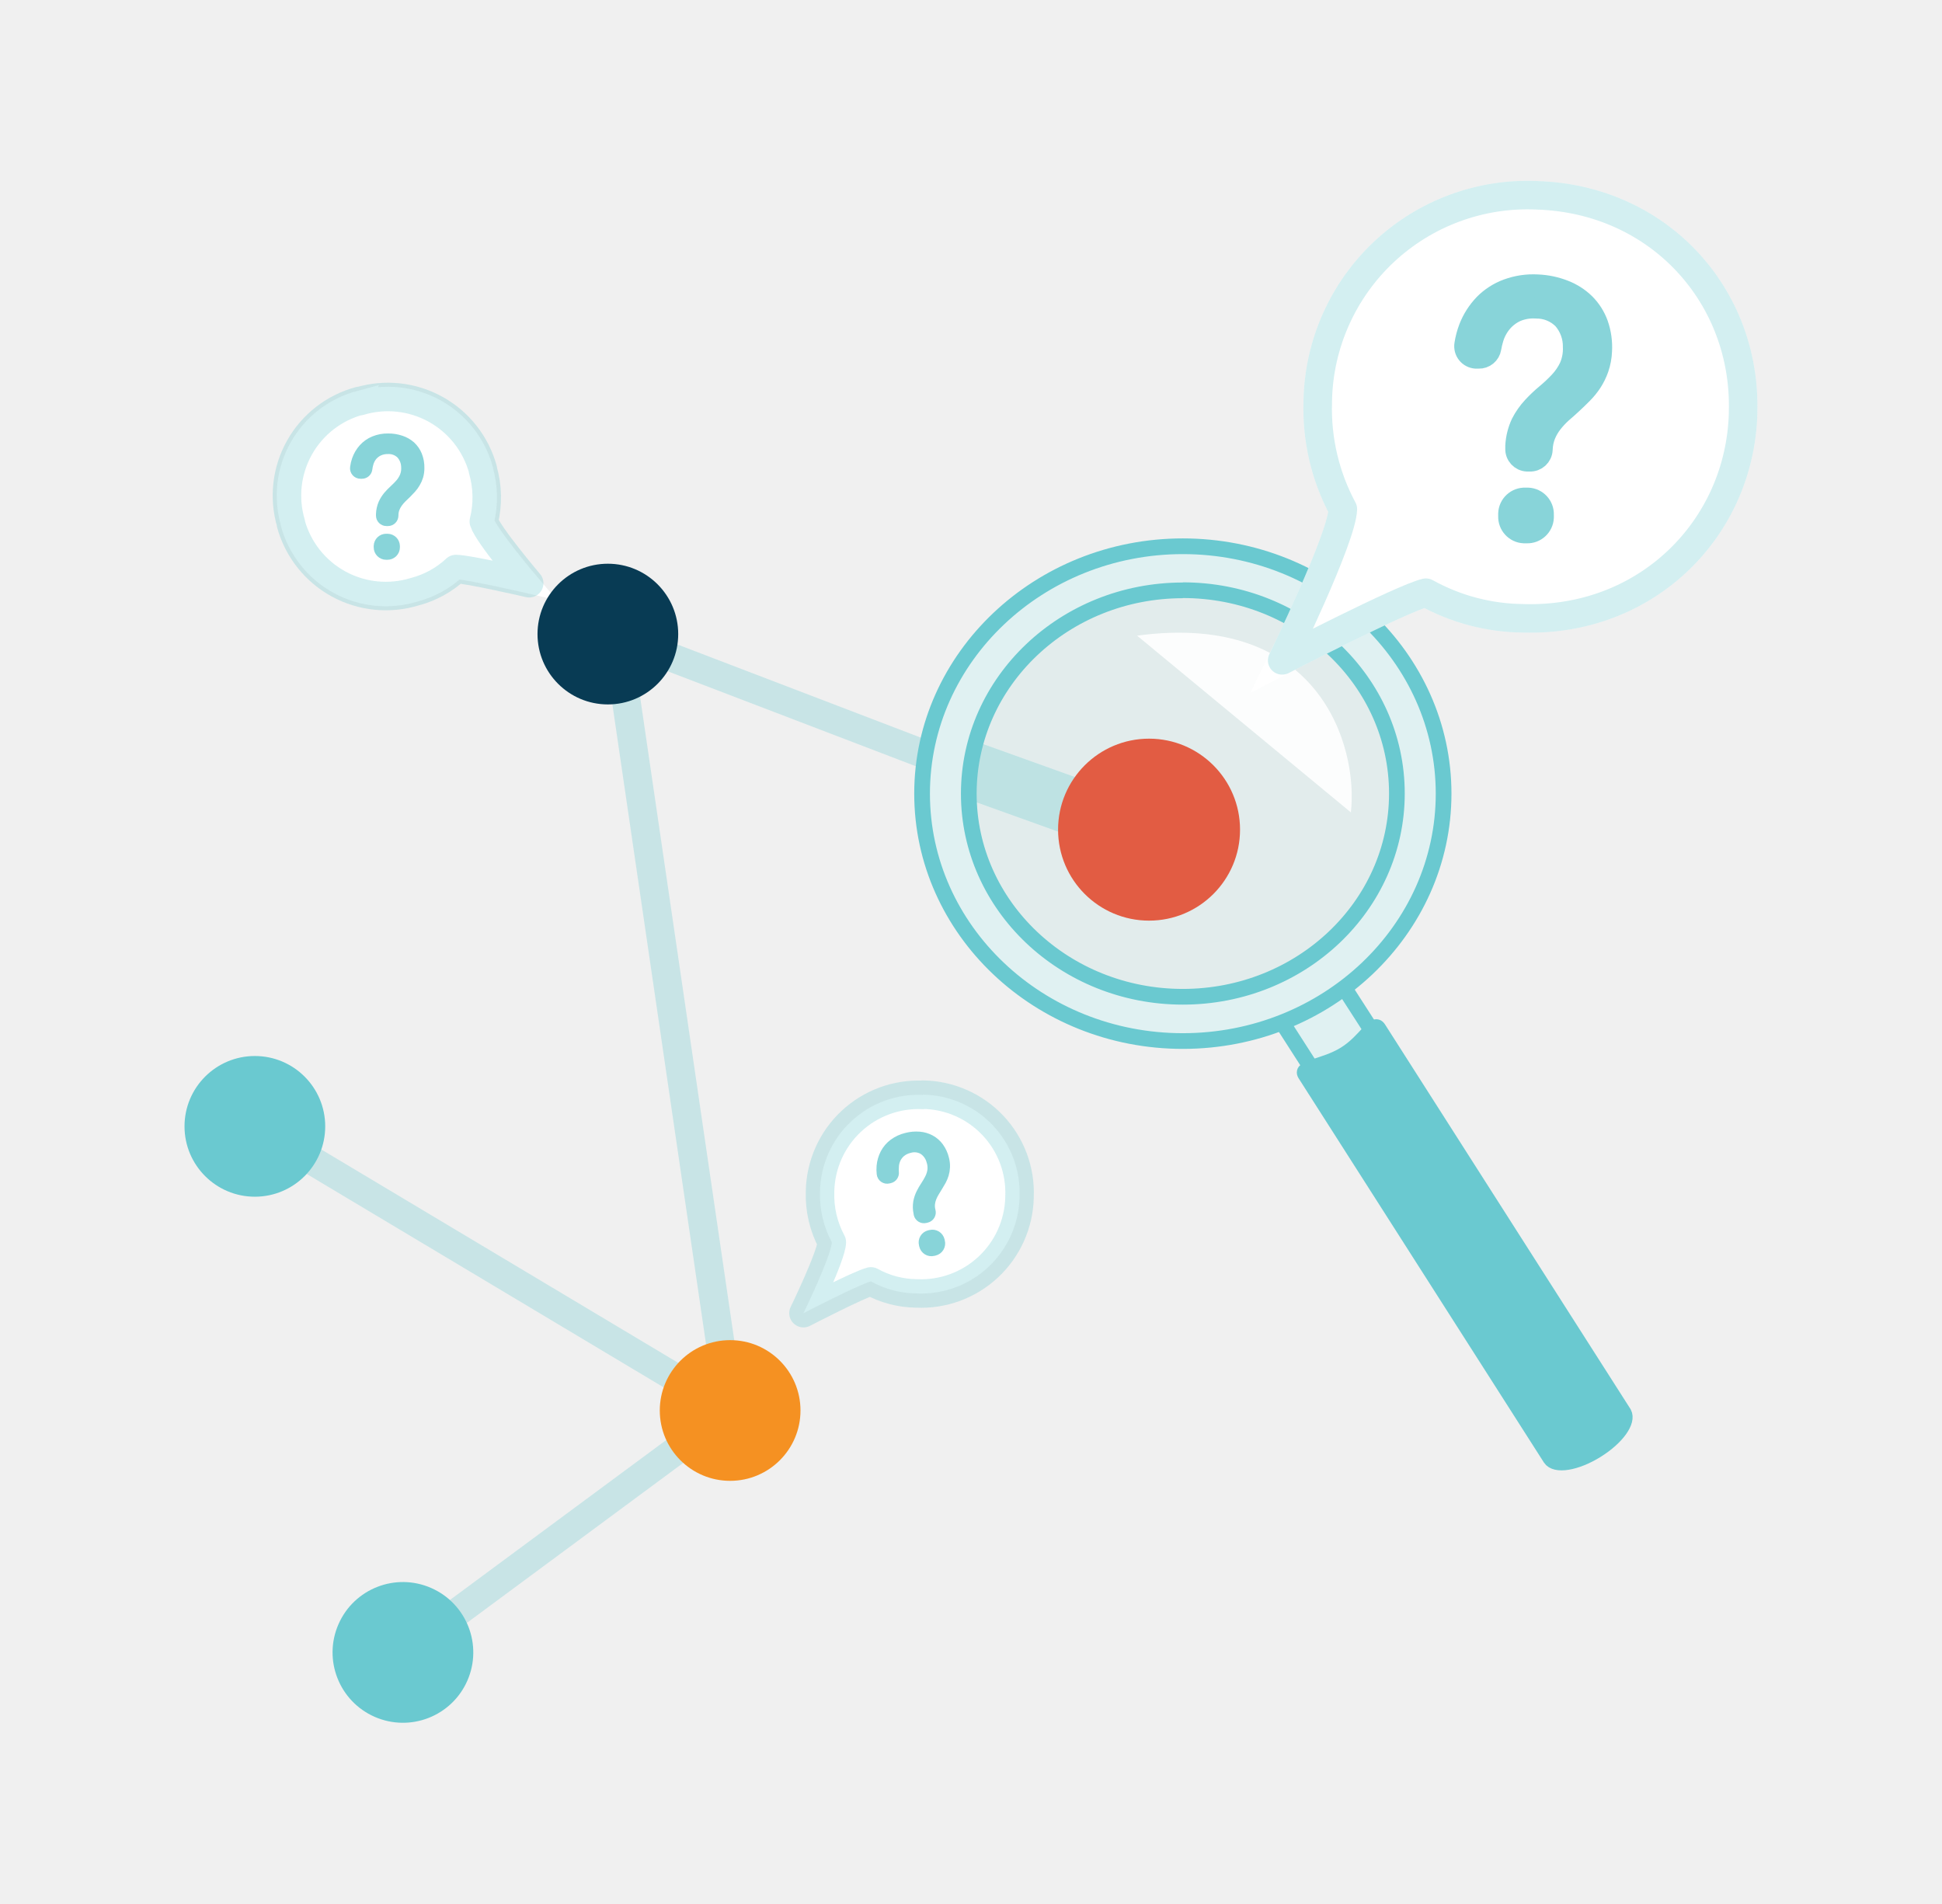
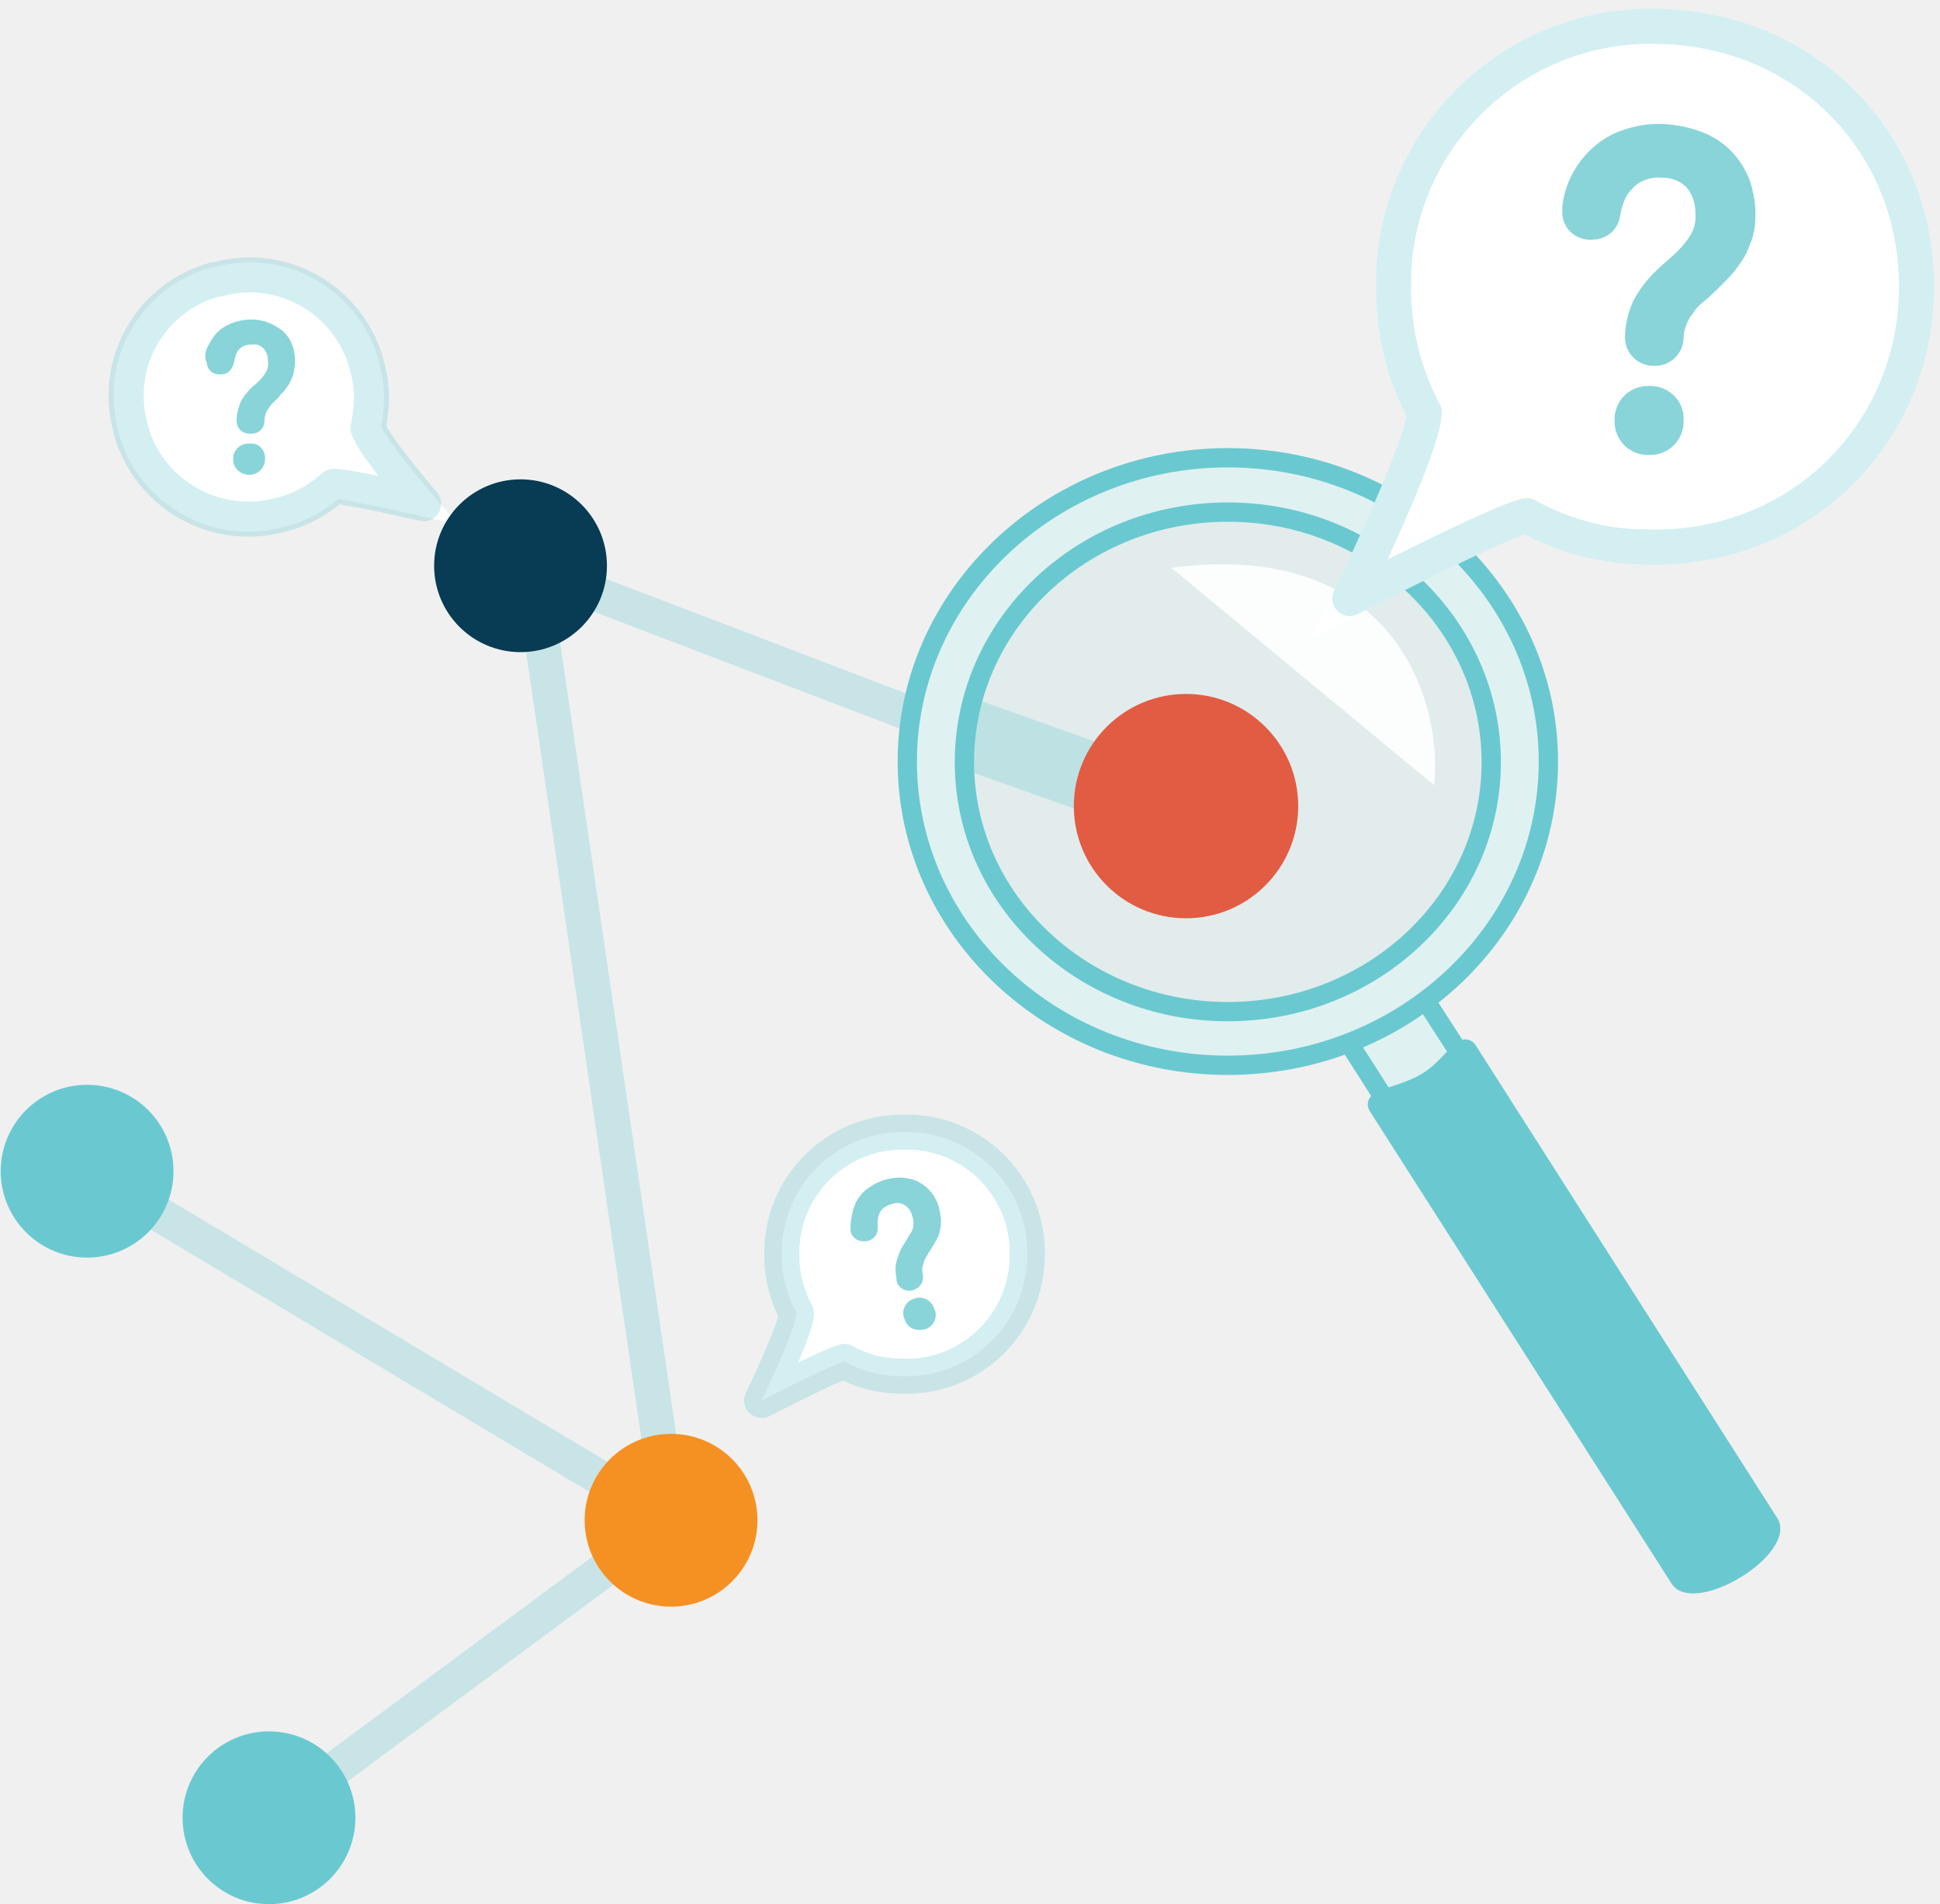
- <svg xmlns="http://www.w3.org/2000/svg" id="Layer_1" data-name="Layer 1" viewBox="0 0 342.58 335.82">
-   <defs>
-     <style>.cls-1,.cls-16,.cls-17,.cls-5,.cls-7{fill:#fff;}.cls-1,.cls-17{stroke:#fff;}.cls-1,.cls-13,.cls-14,.cls-17,.cls-6,.cls-8{stroke-miterlimit:10;}.cls-1,.cls-18{stroke-width:3.6px;}.cls-2,.cls-6,.cls-8{fill:none;}.cls-13,.cls-14,.cls-18,.cls-2,.cls-4,.cls-6,.cls-8{stroke:#6ac9d0;}.cls-18,.cls-2,.cls-4{stroke-linejoin:round;}.cls-17,.cls-2,.cls-6{stroke-width:5.03px;}.cls-2,.cls-6,.cls-7,.cls-8{opacity:0.3;}.cls-3{opacity:0.8;}.cls-14,.cls-15,.cls-18,.cls-4,.cls-9{fill:#6ac9d0;}.cls-18,.cls-4{stroke-linecap:round;}.cls-4{stroke-width:1.69px;}.cls-8{stroke-width:10.07px;}.cls-10{fill:#ef5034;}.cls-11{fill:#083b54;}.cls-12{fill:#f59122;}.cls-13{fill:#e0f1f2;stroke-width:2.77px;}.cls-14{stroke-width:2.36px;}.cls-15{opacity:0.1;}.cls-16{opacity:0.9;}</style>
-   </defs>
-   <path class="cls-1" d="M63.44,70.71A17.29,17.29,0,0,0,51.33,92.32l0,0.13a17.37,17.37,0,0,0,21.82,11.93,16.89,16.89,0,0,0,7.28-4c2.09,0,12.92,2.5,12.92,2.5s-7.26-8.55-8-10.89a17.55,17.55,0,0,0-.17-9.1l0-.12a17.37,17.37,0,0,0-21.77-12h0Z" />
-   <path class="cls-2" d="M63.44,70.71A17.29,17.29,0,0,0,51.33,92.32l0,0.13a17.37,17.37,0,0,0,21.82,11.93,16.89,16.89,0,0,0,7.28-4c2.09,0,12.92,2.5,12.92,2.5s-7.26-8.55-8-10.89a17.55,17.55,0,0,0-.17-9.1l0-.12a17.37,17.37,0,0,0-21.77-12h0Z" />
-   <g class="cls-3">
-     <path class="cls-4" d="M62.92,81.1a6,6,0,0,1,1.18-2A5.23,5.23,0,0,1,66,77.77a6.22,6.22,0,0,1,2.48-.46,6.77,6.77,0,0,1,2.25.36,5,5,0,0,1,1.75,1,4.6,4.6,0,0,1,1.14,1.65,5.76,5.76,0,0,1,.4,2.24,5,5,0,0,1-.2,1.46,5.24,5.24,0,0,1-.52,1.17,6.07,6.07,0,0,1-.73,1q-0.41.45-.83,0.87l-0.83.8a6.88,6.88,0,0,0-.74.87,4.18,4.18,0,0,0-.53,1,3.55,3.55,0,0,0-.2,1.22h0a1,1,0,0,1-1,1H68.17a1,1,0,0,1-1-1V90.72a5.1,5.1,0,0,1,.41-1.88,6,6,0,0,1,.87-1.38,11.85,11.85,0,0,1,1.08-1.11,12.21,12.21,0,0,0,1.06-1.08A4.74,4.74,0,0,0,71.37,84a3.73,3.73,0,0,0,.24-1.66,3.4,3.4,0,0,0-.93-2.27,3.07,3.07,0,0,0-2.25-.82,3.62,3.62,0,0,0-1.63.34,3.37,3.37,0,0,0-1.15.92A3.7,3.7,0,0,0,65,81.9a6,6,0,0,0-.16.82,1,1,0,0,1-1,.89H63.6a1,1,0,0,1-1-1.14A6.66,6.66,0,0,1,62.92,81.1ZM69.7,96.33v0.22a1.35,1.35,0,0,1-1.36,1.35H68.12a1.35,1.35,0,0,1-1.35-1.36V96.32A1.35,1.35,0,0,1,68.13,95h0.22A1.35,1.35,0,0,1,69.7,96.33Z" />
+ <svg xmlns="http://www.w3.org/2000/svg" version="1.1" id="Layer_1" x="0px" y="0px" width="278.4px" height="273.2px" viewBox="-295.5 313.8 278.4 273.2" style="enable-background:new -295.5 313.8 278.4 273.2;" xml:space="preserve">
+   <style type="text/css">
+ 	.st0{fill:#FFFFFF;stroke:#FFFFFF;stroke-width:3.6;stroke-miterlimit:10;}
+ 	.st1{opacity:0.3;fill:none;stroke:#6AC9D0;stroke-width:5.03;stroke-linejoin:round;enable-background:new    ;}
+ 	.st2{opacity:0.8;}
+ 	.st3{fill:#6AC9D0;stroke:#6AC9D0;stroke-width:1.69;stroke-linecap:round;stroke-linejoin:round;}
+ 	.st4{fill:#FFFFFF;}
+ 	.st5{opacity:0.3;fill:none;stroke:#6AC9D0;stroke-width:5.03;stroke-miterlimit:10;enable-background:new    ;}
+ 	.st6{fill:none;}
+ 	.st7{opacity:0.3;fill:none;stroke:#6AC9D0;stroke-width:10.07;stroke-miterlimit:10;enable-background:new    ;}
+ 	.st8{fill:#6AC9D0;}
+ 	.st9{fill:#EF5034;}
+ 	.st10{fill:#083B54;}
+ 	.st11{fill:#F59122;}
+ 	.st12{fill:#E0F1F2;stroke:#6AC9D0;stroke-width:2.77;stroke-miterlimit:10;}
+ 	.st13{fill:#6AC9D0;stroke:#6AC9D0;stroke-width:2.36;stroke-miterlimit:10;}
+ 	.st14{opacity:0.1;fill:#6AC9D0;enable-background:new    ;}
+ 	.st15{opacity:0.9;fill:#FFFFFF;enable-background:new    ;}
+ 	.st16{fill:#FFFFFF;stroke:#FFFFFF;stroke-width:5.03;stroke-miterlimit:10;}
+ 	.st17{fill:#6AC9D0;stroke:#6AC9D0;stroke-width:3.6;stroke-linecap:round;stroke-linejoin:round;}
+ </style>
+   <path class="st0" d="M-264.6,353.9c-9.2,2.5-14.7,11.9-12.2,21.2c0,0.1,0.1,0.3,0.1,0.4v0.1c2.6,9.2,12.2,14.6,21.4,12.1  c0.1,0,0.3-0.1,0.4-0.1c2.7-0.7,5.2-2.1,7.3-4c2.1,0,12.9,2.5,12.9,2.5s-7.3-8.5-8-10.9c0.7-3,0.7-6.1-0.2-9.1v-0.1  c-2.6-9.2-12.1-14.7-21.4-12.1C-264.3,353.9-264.5,353.9-264.6,353.9L-264.6,353.9L-264.6,353.9z" />
+   <path class="st1" d="M-264.6,353.9c-9.2,2.5-14.7,11.9-12.2,21.2c0,0.1,0.1,0.3,0.1,0.4v0.1c2.6,9.2,12.2,14.6,21.4,12.1  c0.1,0,0.3-0.1,0.4-0.1c2.7-0.7,5.2-2.1,7.3-4c2.1,0,12.9,2.5,12.9,2.5s-7.3-8.5-8-10.9c0.7-3,0.7-6.1-0.2-9.1v-0.1  c-2.6-9.2-12.1-14.7-21.4-12.1C-264.3,353.9-264.5,353.9-264.6,353.9L-264.6,353.9L-264.6,353.9z" />
+   <g class="st2">
+     <path class="st3" d="M-265.1,364.3c0.3-0.7,0.7-1.4,1.2-2c0.5-0.6,1.2-1,1.9-1.3c0.8-0.3,1.6-0.5,2.5-0.5c0.8,0,1.5,0.1,2.2,0.4   c0.6,0.2,1.2,0.6,1.8,1c0.5,0.5,0.9,1,1.1,1.6c0.3,0.7,0.4,1.5,0.4,2.2c0,0.5-0.1,1-0.2,1.5c-0.1,0.4-0.3,0.8-0.5,1.2   c-0.2,0.4-0.5,0.7-0.7,1c-0.3,0.3-0.6,0.6-0.8,0.9l-0.8,0.8c-0.3,0.3-0.5,0.6-0.7,0.9c-0.2,0.3-0.4,0.6-0.5,1   c-0.1,0.4-0.2,0.8-0.2,1.2l0,0c0,0.6-0.4,1-1,1h-0.3c-0.6,0-1-0.4-1-1v-0.2c0-0.6,0.2-1.3,0.4-1.9c0.2-0.5,0.5-1,0.9-1.4   c0.3-0.4,0.7-0.8,1.1-1.1c0.4-0.3,0.7-0.7,1.1-1.1c0.3-0.4,0.6-0.8,0.8-1.3c0.2-0.5,0.3-1.1,0.2-1.7c0-0.8-0.3-1.7-0.9-2.3   c-0.6-0.6-1.4-0.9-2.2-0.8c-0.6,0-1.1,0.1-1.6,0.3c-0.4,0.2-0.8,0.5-1.1,0.9c-0.3,0.4-0.5,0.9-0.6,1.4c-0.1,0.3-0.1,0.5-0.2,0.8   c-0.1,0.5-0.5,0.9-1,0.9h-0.2c-0.6,0-1-0.4-1-1c0-0.1,0-0.1,0-0.1C-265.3,365.2-265.2,364.7-265.1,364.3z M-258.3,379.5v0.2   c0,0.7-0.6,1.4-1.3,1.4c0,0,0,0,0,0h-0.2c-0.7,0-1.4-0.6-1.4-1.3c0,0,0,0,0,0v-0.2c0-0.7,0.6-1.3,1.4-1.3h0.2   C-258.9,378.2-258.3,378.8-258.3,379.5z" />
  </g>
-   <path class="cls-5" d="M162.81,193.14a17.37,17.37,0,0,0-18.15,17v0.12a17.55,17.55,0,0,0,2.08,8.86c-0.1,2.45-5,12.52-5,12.52s9.88-5.11,11.9-5.6a16.89,16.89,0,0,0,8,2.12,17.37,17.37,0,0,0,18.21-16.93v-0.13a17.29,17.29,0,0,0-17.06-18h0Z" />
-   <line class="cls-6" x1="128.8" y1="248.81" x2="44.96" y2="198.69" />
-   <line class="cls-7" x1="128.8" y1="248.81" x2="44.96" y2="198.69" />
-   <polyline class="cls-6" points="164.32 133.53 108.82 112.29 128.8 248.81" />
-   <line class="cls-8" x1="202.56" y1="147.06" x2="165.04" y2="133.59" />
-   <circle class="cls-9" cx="44.96" cy="198.69" r="12.41" />
-   <line class="cls-6" x1="128.8" y1="248.81" x2="71.07" y2="291.5" />
-   <line class="cls-7" x1="128.8" y1="248.81" x2="71.07" y2="291.5" />
-   <circle class="cls-9" cx="71.07" cy="291.5" r="12.41" transform="translate(-224.44 239.6) rotate(-66.34)" />
-   <circle class="cls-10" cx="202.7" cy="146.35" r="16.05" />
-   <circle class="cls-11" cx="107.23" cy="111.85" r="12.41" />
-   <circle class="cls-12" cx="128.8" cy="248.81" r="12.41" />
-   <path class="cls-13" d="M239.81,190c2.94-1.83,4.86-4,4.29-4.92l-6.72-10.44c-0.57-.89-3.41-0.12-6.35,1.71s-4.76,3.94-4.31,4.86l6.74,10.5A1.54,1.54,0,0,0,235,192" />
-   <path class="cls-14" d="M286.64,249.2l-43.32-67.87c-1-1.53-2.48,2.17-6.13,4.45s-8.08,2.28-7.11,3.8l43.27,67.77c1,1.53,4.73.92,8.39-1.36S287.47,250.76,286.64,249.2Z" />
-   <path class="cls-15" d="M208.66,181.42C184.6,181.42,165,162.83,165,140s19.58-41.44,43.65-41.44,43.65,18.59,43.65,41.44S232.73,181.42,208.66,181.42Z" />
-   <path class="cls-13" d="M208.66,104.11c20.86,0,37.76,16.05,37.76,35.86s-16.91,35.86-37.76,35.86S170.9,159.78,170.9,140s16.91-35.86,37.76-35.86m0-7.78c-25.34,0-46,19.58-46,43.64s20.62,43.64,46,43.64,46-19.58,46-43.64-20.62-43.64-46-43.64h0Z" />
-   <path class="cls-16" d="M238.3,143.3c1.33-11.57-5.51-35.53-37.71-31.17" />
-   <path class="cls-17" d="M271.13,34.45a37,37,0,0,0-38.67,36.22v0.27a37.4,37.4,0,0,0,4.43,18.88c-0.21,5.21-10.71,26.67-10.71,26.67s21-10.88,25.36-11.94a36,36,0,0,0,17.14,4.52c21.73,0.68,38.21-15.76,38.81-36.08V72.71c0.59-20.45-14.78-37.59-36.36-38.26h0Z" />
-   <path class="cls-2" d="M271.13,34.45a37,37,0,0,0-38.67,36.22v0.27a37.4,37.4,0,0,0,4.43,18.88c-0.21,5.21-10.71,26.67-10.71,26.67s21-10.88,25.36-11.94a36,36,0,0,0,17.14,4.52c21.73,0.68,38.21-15.76,38.81-36.08V72.71c0.59-20.45-14.78-37.59-36.36-38.26h0Z" />
-   <g class="cls-3">
-     <path class="cls-18" d="M259.13,57.82a12.7,12.7,0,0,1,2.67-4.18A11.14,11.14,0,0,1,265.9,51a13.26,13.26,0,0,1,5.31-.79,14.42,14.42,0,0,1,4.76,1,10.76,10.76,0,0,1,3.64,2.34,9.81,9.81,0,0,1,2.29,3.61,12.26,12.26,0,0,1,.67,4.8A10.62,10.62,0,0,1,282,65a11.17,11.17,0,0,1-1.2,2.45,12.94,12.94,0,0,1-1.63,2q-0.91.92-1.84,1.78t-1.84,1.64a14.67,14.67,0,0,0-1.65,1.78,8.91,8.91,0,0,0-1.21,2.08,7.56,7.56,0,0,0-.53,2.59v0a2.16,2.16,0,0,1-2.25,2.06l-0.45,0a2.16,2.16,0,0,1-2.06-2.25l0-.48a10.86,10.86,0,0,1,1-4,12.71,12.71,0,0,1,2-2.86,25.24,25.24,0,0,1,2.4-2.28,26,26,0,0,0,2.34-2.2,10.1,10.1,0,0,0,1.77-2.59,7.94,7.94,0,0,0,.65-3.51,7.24,7.24,0,0,0-1.79-4.9A6.54,6.54,0,0,0,271,54.39a7.71,7.71,0,0,0-3.51.58A7.17,7.17,0,0,0,265,56.84a7.88,7.88,0,0,0-1.55,2.85,12.86,12.86,0,0,0-.41,1.73,2.16,2.16,0,0,1-2.21,1.81l-0.47,0a2.16,2.16,0,0,1-2-2.51A14.19,14.19,0,0,1,259.13,57.82Zm13.18,33,0,0.47a2.88,2.88,0,0,1-3,2.75l-0.47,0a2.88,2.88,0,0,1-2.75-3l0-.47a2.88,2.88,0,0,1,3-2.75l0.47,0A2.88,2.88,0,0,1,272.31,90.8Z" />
+   <path class="st4" d="M-165.2,476.3c-9.6-0.4-17.7,7-18.1,16.6c0,0.1,0,0.3,0,0.4v0.1c-0.1,3.1,0.6,6.1,2.1,8.9  c-0.1,2.4-5,12.5-5,12.5s9.9-5.1,11.9-5.6c2.4,1.4,5.2,2.1,8,2.1c9.6,0.5,17.7-6.9,18.2-16.5c0-0.1,0-0.3,0-0.4v-0.1  c0.4-9.5-7-17.6-16.6-18C-164.9,476.3-165,476.3-165.2,476.3L-165.2,476.3L-165.2,476.3z" />
+   <line class="st5" x1="-199.2" y1="532" x2="-283" y2="481.9" />
+   <line class="st6" x1="-199.2" y1="532" x2="-283" y2="481.9" />
+   <polyline class="st5" points="-163.7,416.7 -219.2,395.5 -199.2,532 " />
+   <line class="st7" x1="-125.4" y1="430.2" x2="-163" y2="416.8" />
+   <circle class="st8" cx="-283" cy="481.9" r="12.4" />
+   <line class="st5" x1="-199.2" y1="532" x2="-256.9" y2="574.7" />
+   <line class="st6" x1="-199.2" y1="532" x2="-256.9" y2="574.7" />
+   <circle class="st8" cx="-256.9" cy="574.7" r="12.4" />
+   <circle class="st9" cx="-125.3" cy="429.5" r="16.1" />
+   <circle class="st10" cx="-220.8" cy="395" r="12.4" />
+   <circle class="st11" cx="-199.2" cy="532" r="12.4" />
+   <path class="st12" d="M-88.2,473.2c2.9-1.8,4.9-4,4.3-4.9l-6.7-10.4c-0.6-0.9-3.4-0.1-6.4,1.7c-2.9,1.8-4.8,3.9-4.3,4.9l6.7,10.5  c0.4,0.4,1,0.5,1.5,0.3" />
+   <path class="st13" d="M-41.4,532.4l-43.3-67.9c-1-1.5-2.5,2.2-6.1,4.4s-8.1,2.3-7.1,3.8l43.3,67.8c1,1.5,4.7,0.9,8.4-1.4  C-42.6,536.9-40.5,533.9-41.4,532.4z" />
+   <path class="st14" d="M-119.3,464.6c-24.1,0-43.7-18.6-43.7-41.4c0-22.8,19.6-41.4,43.6-41.4s43.6,18.6,43.6,41.4  S-95.3,464.6-119.3,464.6z" />
+   <path class="st12" d="M-119.3,387.3c20.9,0,37.8,16.1,37.8,35.9S-98.5,459-119.3,459s-37.8-16-37.8-35.8S-140.2,387.3-119.3,387.3   M-119.3,379.5c-25.3,0-46,19.6-46,43.6s20.6,43.6,46,43.6s46-19.6,46-43.6S-94,379.5-119.3,379.5L-119.3,379.5z" />
+   <path class="st15" d="M-89.7,426.5c1.3-11.6-5.5-35.5-37.7-31.2" />
+   <path class="st16" d="M-56.9,317.6c-20.4-0.9-37.7,14.9-38.6,35.3c0,0.3,0,0.6,0,0.9v0.3c-0.2,6.6,1.3,13.1,4.4,18.9  c-0.2,5.2-10.7,26.7-10.7,26.7s21-10.9,25.4-11.9c5.2,2.9,11.1,4.5,17.1,4.5c21.7,0.7,38.2-15.8,38.8-36.1v-0.3  C-19.9,335.4-35.3,318.3-56.9,317.6L-56.9,317.6z" />
+   <path class="st1" d="M-56.9,317.6c-20.4-0.9-37.7,14.9-38.6,35.3c0,0.3,0,0.6,0,0.9v0.3c-0.2,6.6,1.3,13.1,4.4,18.9  c-0.2,5.2-10.7,26.7-10.7,26.7s21-10.9,25.4-11.9c5.2,2.9,11.1,4.5,17.1,4.5c21.7,0.7,38.2-15.8,38.8-36.1v-0.3  C-19.9,335.4-35.3,318.3-56.9,317.6L-56.9,317.6z" />
+   <g class="st2">
+     <path class="st17" d="M-68.9,341c0.6-1.6,1.5-3,2.7-4.2c1.2-1.2,2.6-2.1,4.1-2.6c1.7-0.6,3.5-0.9,5.3-0.8c1.6,0.1,3.2,0.4,4.8,1   c1.4,0.5,2.6,1.3,3.6,2.3c1,1,1.8,2.3,2.3,3.6c0.5,1.5,0.8,3.2,0.7,4.8c0,1-0.2,2.1-0.6,3c-0.3,0.9-0.7,1.7-1.2,2.4   c-0.5,0.7-1,1.4-1.6,2c-0.6,0.6-1.2,1.2-1.8,1.8s-1.2,1.1-1.8,1.6c-0.6,0.5-1.2,1.1-1.6,1.8c-0.5,0.6-0.9,1.3-1.2,2.1   c-0.3,0.8-0.5,1.7-0.5,2.6l0,0c-0.1,1.2-1.1,2.1-2.2,2.1h-0.5c-1.2-0.1-2.1-1.1-2.1-2.2v-0.5c0.1-1.4,0.4-2.7,1-4   c0.5-1,1.2-2,2-2.9c0.7-0.8,1.6-1.6,2.4-2.3c0.8-0.7,1.6-1.4,2.3-2.2c0.7-0.8,1.3-1.6,1.8-2.6c0.5-1.1,0.7-2.3,0.6-3.5   c0-1.8-0.6-3.5-1.8-4.9c-1.2-1.2-2.9-1.9-4.7-1.9c-1.2-0.1-2.4,0.1-3.5,0.6c-1,0.4-1.8,1.1-2.5,1.9c-0.7,0.8-1.2,1.8-1.5,2.9   c-0.2,0.6-0.3,1.1-0.4,1.7c-0.2,1.1-1.1,1.8-2.2,1.8h-0.5c-1.2-0.1-2.1-1.1-2-2.3c0-0.1,0-0.1,0-0.2   C-69.5,342.9-69.2,341.9-68.9,341z M-55.7,374v0.5c-0.1,1.6-1.4,2.8-3,2.8h-0.5c-1.6-0.1-2.8-1.4-2.8-3v-0.5c0.1-1.6,1.4-2.8,3-2.8   h0.5C-56.9,371.1-55.6,372.4-55.7,374L-55.7,374z" />
  </g>
-   <path class="cls-2" d="M162.81,193.14a17.37,17.37,0,0,0-18.15,17v0.12a17.55,17.55,0,0,0,2.08,8.86c-0.1,2.45-5,12.52-5,12.52s9.88-5.11,11.9-5.6a16.89,16.89,0,0,0,8,2.12,17.37,17.37,0,0,0,18.21-16.93v-0.13a17.29,17.29,0,0,0-17.06-18h0Z" />
-   <g class="cls-3">
-     <path class="cls-4" d="M155.48,205.71a6,6,0,0,1,.65-2.24,5.23,5.23,0,0,1,1.49-1.74,6.22,6.22,0,0,1,2.29-1.06,6.77,6.77,0,0,1,2.27-.2,5,5,0,0,1,1.95.57,4.6,4.6,0,0,1,1.51,1.32,5.76,5.76,0,0,1,.94,2.07,5,5,0,0,1,.16,1.47,5.24,5.24,0,0,1-.21,1.26,6.07,6.07,0,0,1-.47,1.12q-0.29.53-.59,1t-0.61,1a6.88,6.88,0,0,0-.5,1,4.18,4.18,0,0,0-.27,1.1,3.55,3.55,0,0,0,.11,1.24h0a1,1,0,0,1-.74,1.23l-0.21.05a1,1,0,0,1-1.23-.74L162,214a5.1,5.1,0,0,1-.06-1.93,6,6,0,0,1,.51-1.55,11.85,11.85,0,0,1,.78-1.35,12.21,12.21,0,0,0,.76-1.3,4.74,4.74,0,0,0,.45-1.4,3.73,3.73,0,0,0-.17-1.67,3.4,3.4,0,0,0-1.46-2,3.07,3.07,0,0,0-2.38-.25,3.62,3.62,0,0,0-1.5.73,3.37,3.37,0,0,0-.89,1.17,3.7,3.7,0,0,0-.32,1.49,6,6,0,0,0,0,.83,1,1,0,0,1-.76,1.11l-0.21.05a1,1,0,0,1-1.25-.86A6.66,6.66,0,0,1,155.48,205.71Zm10.32,13.09,0.05,0.22a1.35,1.35,0,0,1-1,1.64l-0.22.05a1.35,1.35,0,0,1-1.64-1l-0.05-.22a1.35,1.35,0,0,1,1-1.64l0.22-.05A1.35,1.35,0,0,1,165.8,218.81Z" />
+   <path class="st1" d="M-165.2,476.3c-9.6-0.4-17.7,7-18.1,16.6c0,0.1,0,0.3,0,0.4v0.1c-0.1,3.1,0.6,6.1,2.1,8.9  c-0.1,2.4-5,12.5-5,12.5s9.9-5.1,11.9-5.6c2.4,1.4,5.2,2.1,8,2.1c9.6,0.5,17.7-6.9,18.2-16.5c0-0.1,0-0.3,0-0.4v-0.1  c0.4-9.5-7-17.6-16.6-18C-164.9,476.3-165,476.3-165.2,476.3L-165.2,476.3L-165.2,476.3z" />
+   <g class="st2">
+     <path class="st3" d="M-172.5,488.9c0.1-0.8,0.3-1.5,0.6-2.2c0.4-0.7,0.9-1.3,1.5-1.7c0.7-0.5,1.5-0.9,2.3-1.1   c0.7-0.2,1.5-0.3,2.3-0.2c0.7,0.1,1.3,0.2,1.9,0.6c0.6,0.3,1.1,0.8,1.5,1.3c0.4,0.6,0.8,1.3,0.9,2.1c0.1,0.5,0.2,1,0.2,1.5   c0,0.4-0.1,0.9-0.2,1.3c-0.1,0.4-0.3,0.8-0.5,1.1c-0.2,0.4-0.4,0.7-0.6,1c-0.2,0.3-0.4,0.6-0.6,1c-0.2,0.3-0.4,0.7-0.5,1   c-0.1,0.4-0.2,0.7-0.3,1.1c0,0.4,0,0.8,0.1,1.2l0,0c0.1,0.5-0.2,1.1-0.7,1.2c0,0,0,0,0,0l-0.2,0.1c-0.5,0.1-1.1-0.2-1.2-0.7   c0,0,0,0,0,0l0-0.2c-0.1-0.6-0.2-1.3-0.1-1.9c0.1-0.5,0.3-1.1,0.5-1.6c0.2-0.5,0.5-0.9,0.8-1.4c0.3-0.4,0.5-0.9,0.8-1.3   c0.2-0.4,0.4-0.9,0.4-1.4c0.1-0.6,0-1.1-0.2-1.7c-0.2-0.8-0.7-1.5-1.5-2c-0.7-0.4-1.6-0.5-2.4-0.2c-0.6,0.1-1.1,0.4-1.5,0.7   c-0.4,0.3-0.7,0.7-0.9,1.2c-0.2,0.5-0.3,1-0.3,1.5c0,0.3,0,0.6,0,0.8c0.1,0.5-0.3,1-0.8,1.1l-0.2,0c-0.5,0.1-1.1-0.2-1.2-0.7   c0,0,0-0.1,0-0.1C-172.6,489.8-172.6,489.3-172.5,488.9z M-162.2,502l0.1,0.2c0.2,0.7-0.3,1.5-1,1.6c0,0,0,0,0,0l-0.2,0   c-0.7,0.2-1.5-0.3-1.6-1c0,0,0,0,0,0l-0.1-0.2c-0.2-0.7,0.3-1.5,1-1.6c0,0,0,0,0,0l0.2-0.1C-163.1,500.8-162.4,501.2-162.2,502   C-162.2,502-162.2,502-162.2,502L-162.2,502z" />
  </g>
</svg>
